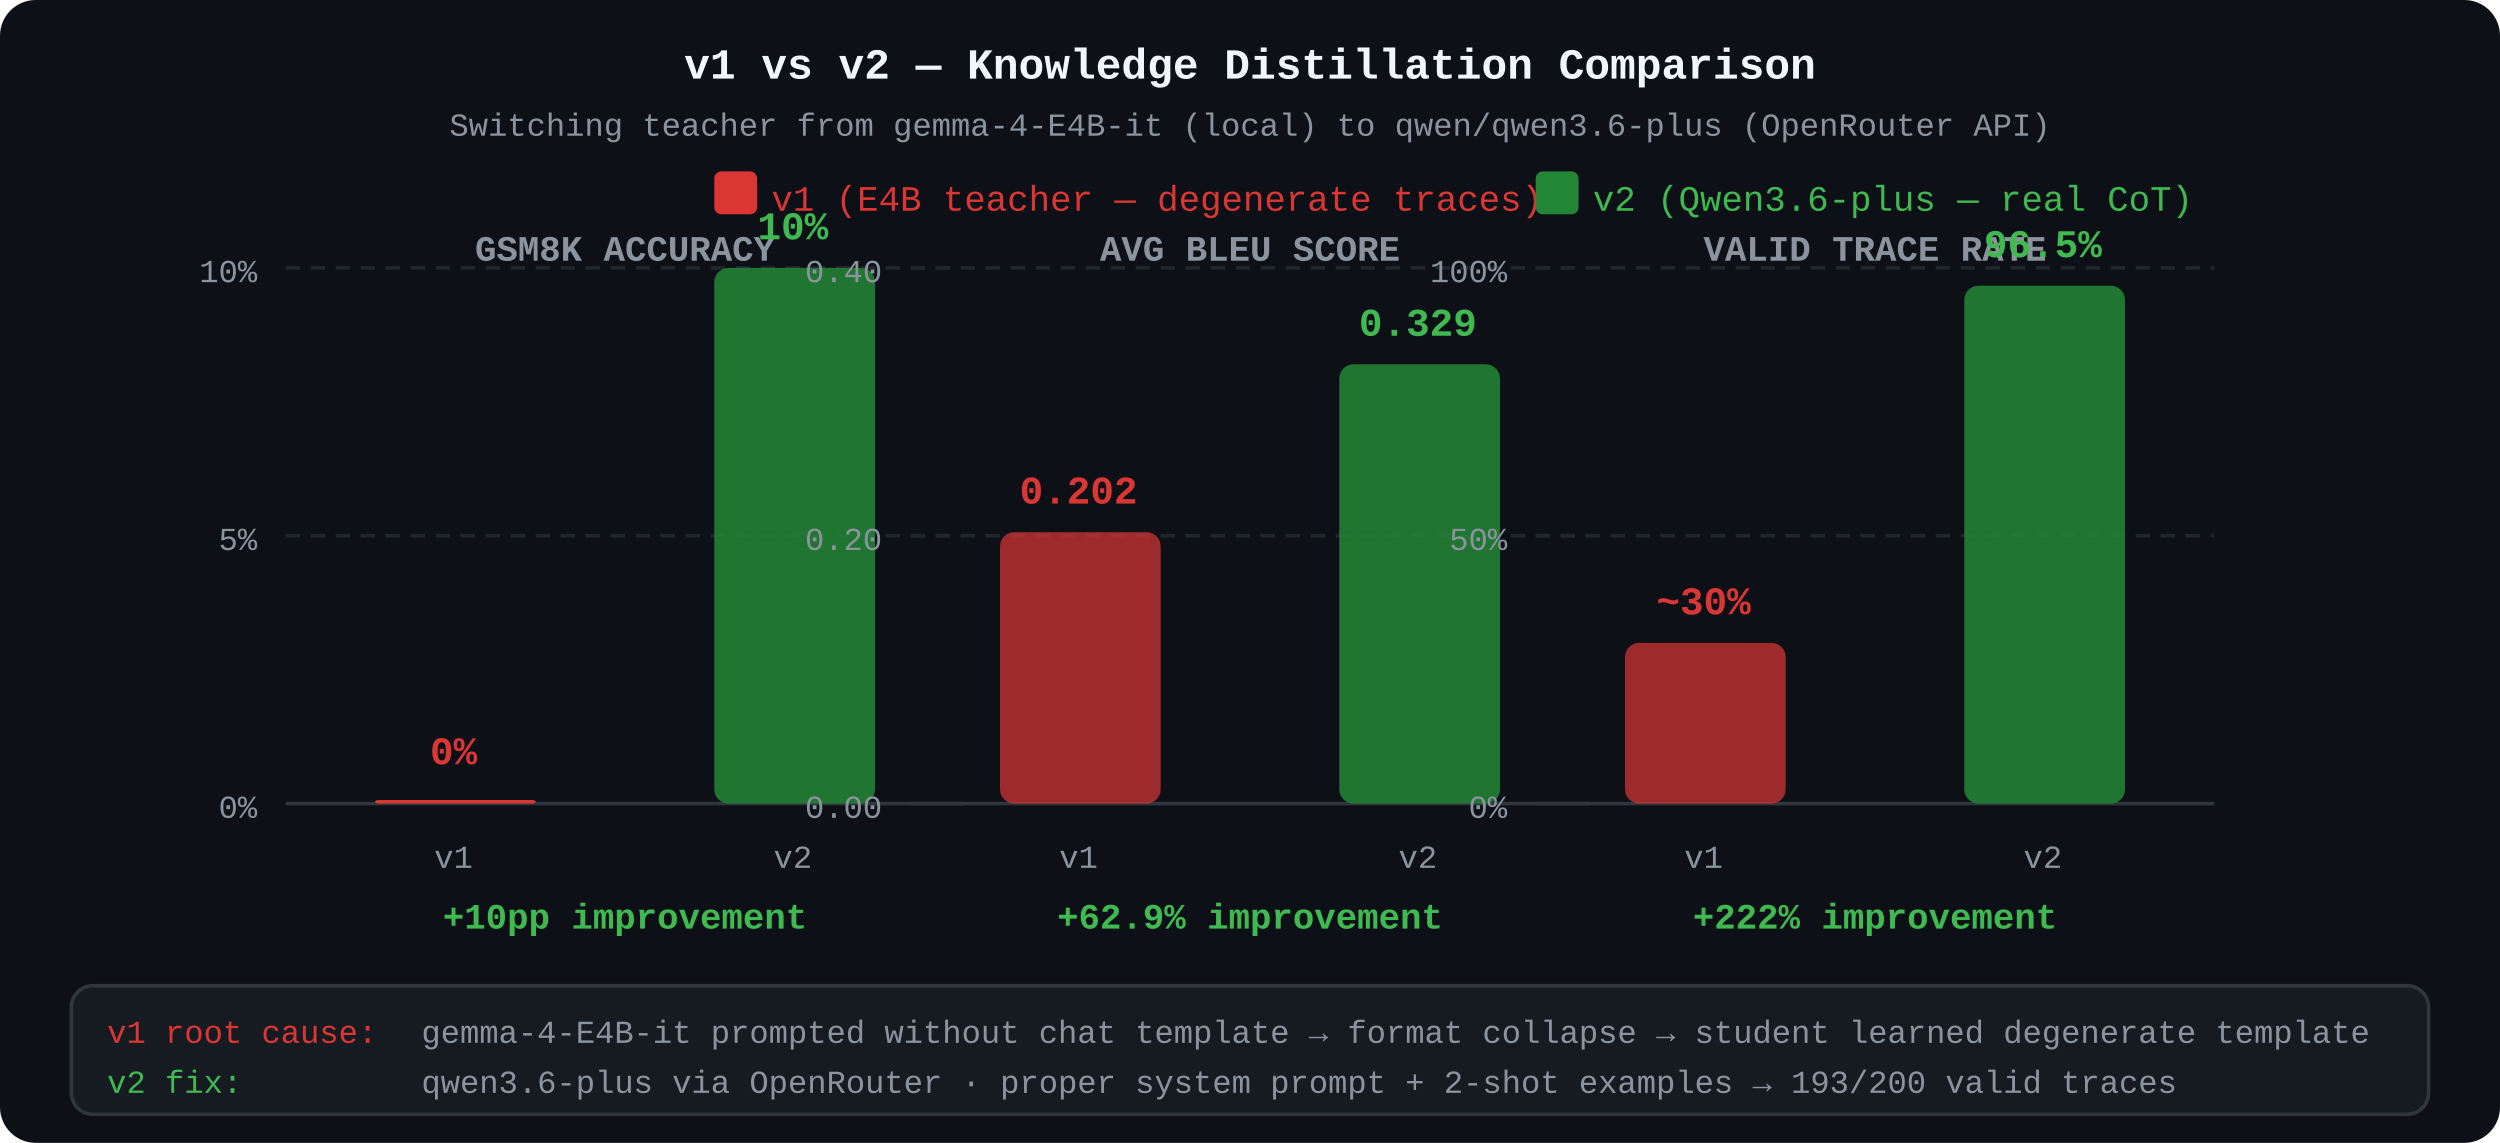
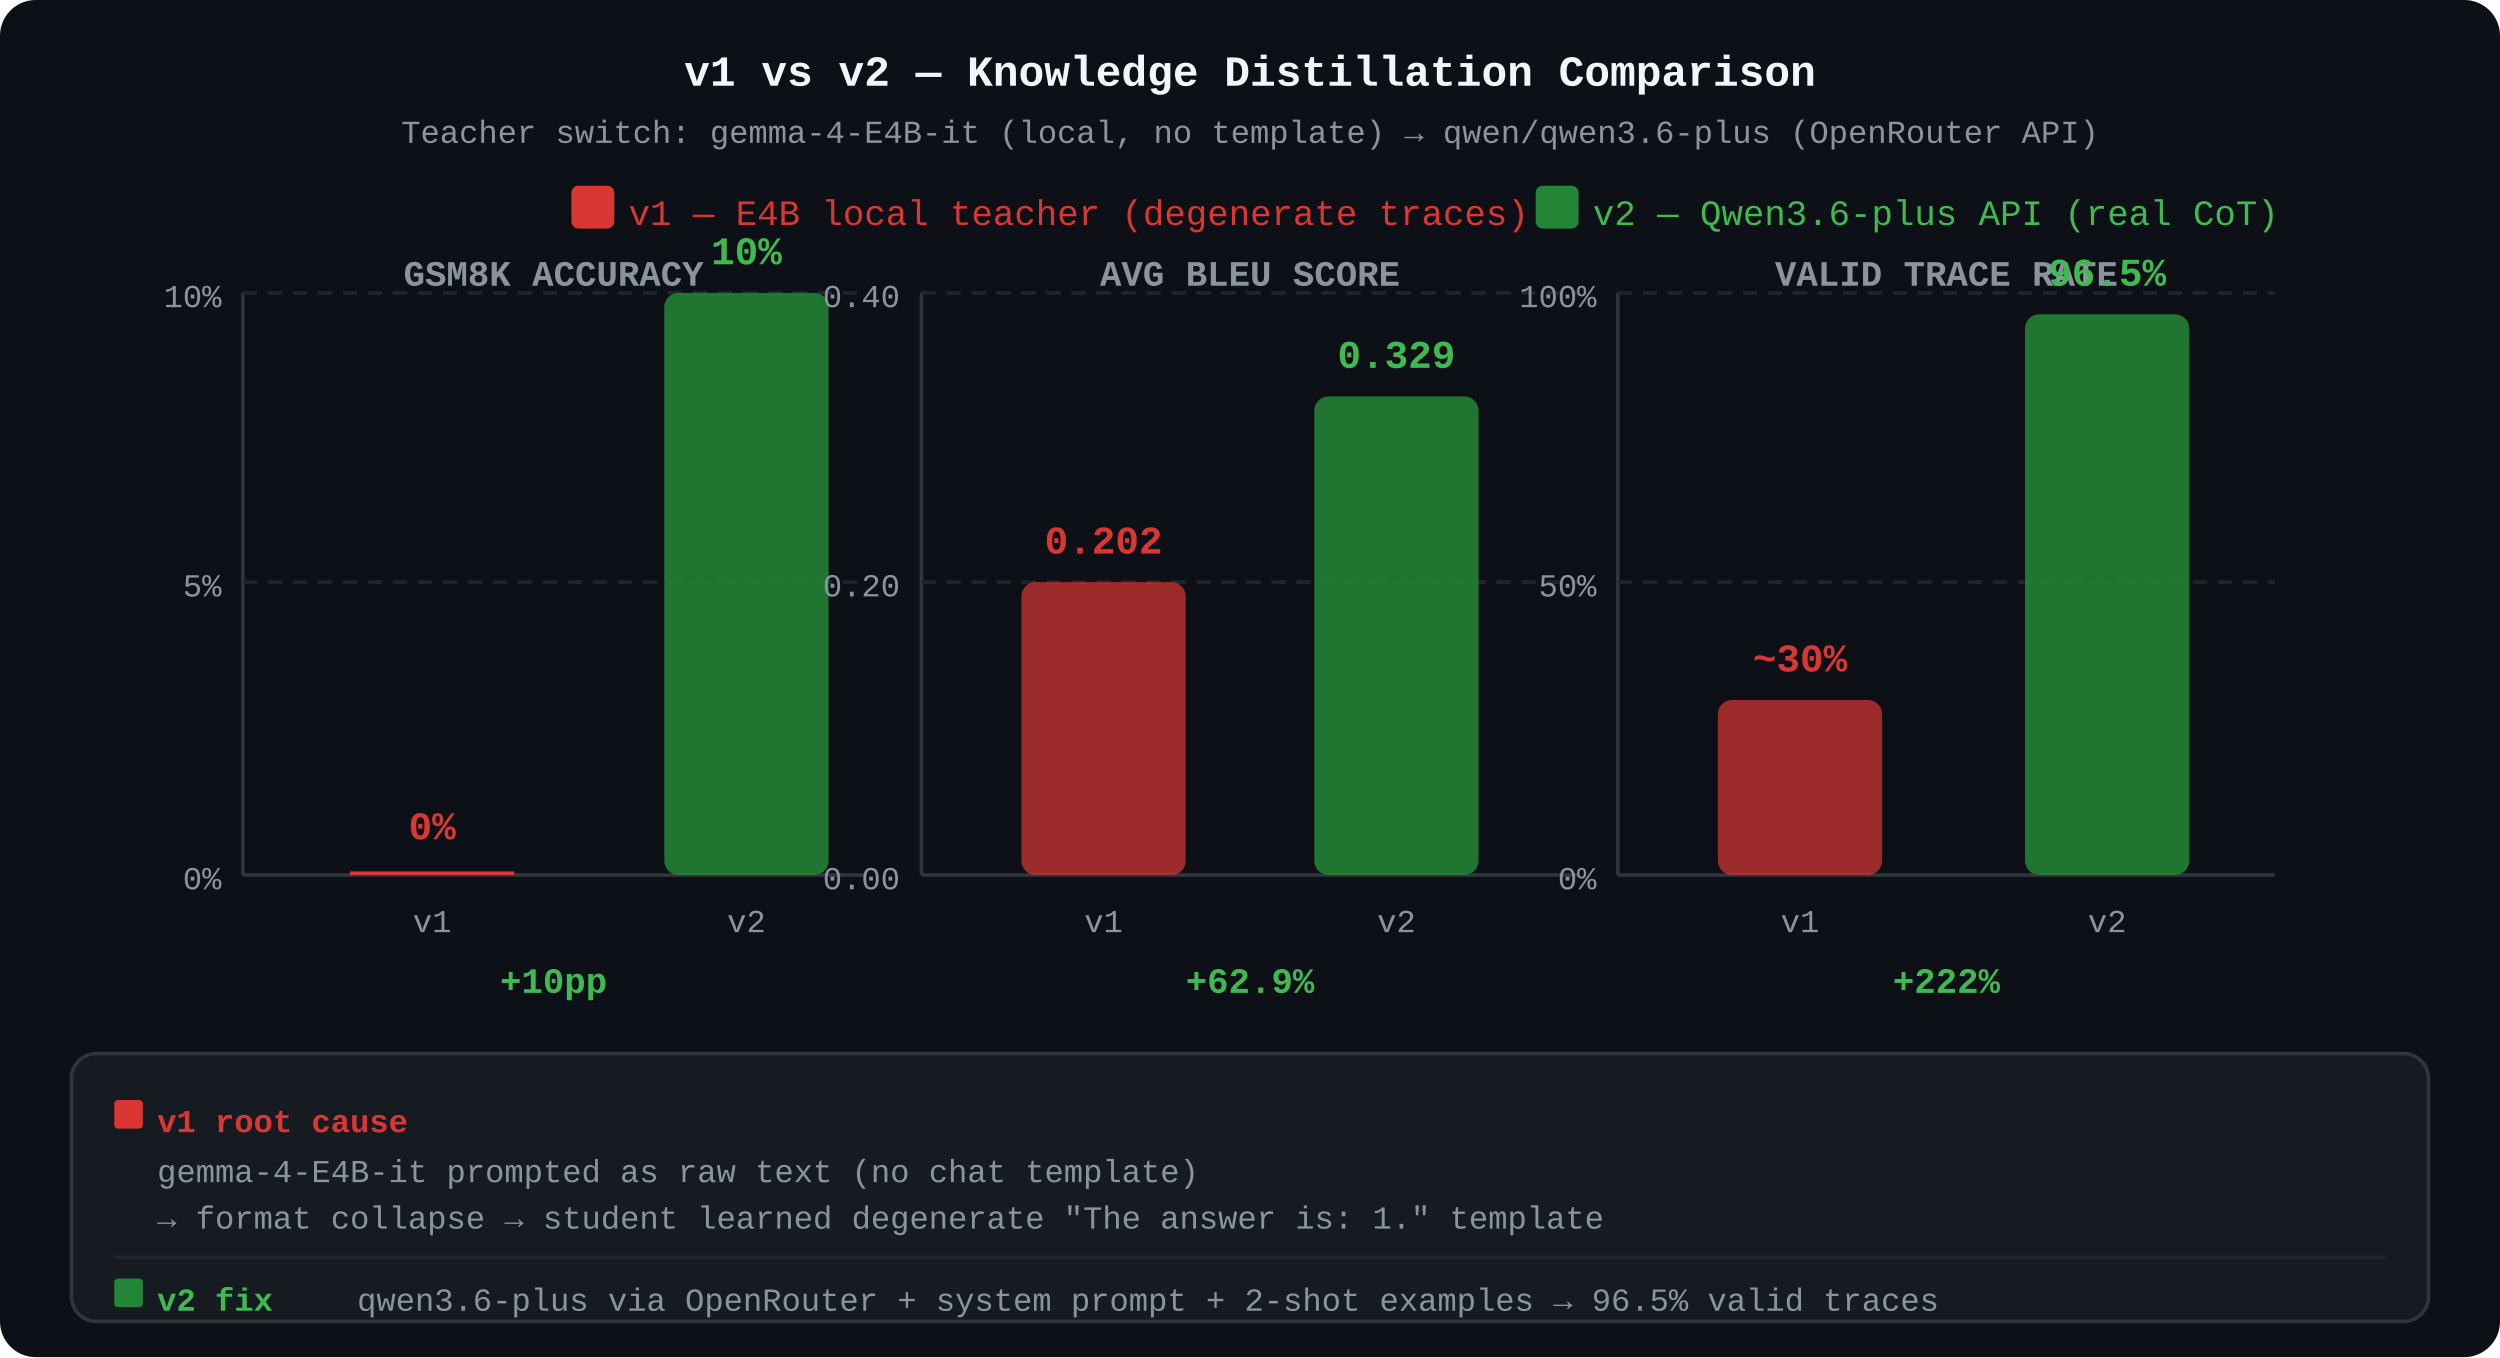
- <svg xmlns="http://www.w3.org/2000/svg" width="700" height="320" viewBox="0 0 700 320">
+ <svg xmlns="http://www.w3.org/2000/svg" width="700" height="380" viewBox="0 0 700 380">
  <defs>
    <style>.mono { font-family: 'Courier New', Courier, monospace; }</style>
  </defs>
-   <rect width="700" height="320" rx="10" fill="#0d1117" />
-   <text x="350" y="22" text-anchor="middle" class="mono" font-size="12" font-weight="700" fill="#f0f6fc">v1 vs v2 — Knowledge Distillation Comparison</text>
-   <text x="350" y="38" text-anchor="middle" class="mono" font-size="9" fill="#8b949e">Switching teacher from gemma-4-E4B-it (local) to qwen/qwen3.6-plus (OpenRouter API)</text>
-   <rect x="200" y="48" width="12" height="12" rx="2" fill="#da3633" />
-   <text x="216" y="59" class="mono" font-size="10" fill="#da3633">v1 (E4B teacher — degenerate traces)</text>
-   <rect x="430" y="48" width="12" height="12" rx="2" fill="#238636" />
-   <text x="446" y="59" class="mono" font-size="10" fill="#3fb950">v2 (Qwen3.6-plus — real CoT)</text>
-   <text x="175" y="73" text-anchor="middle" class="mono" font-size="10" font-weight="700" fill="#8b949e">GSM8K ACCURACY</text>
-   <line x1="80" y1="225" x2="270" y2="225" stroke="#30363d" stroke-width="1" />
-   <line x1="80" y1="75" x2="270" y2="75" stroke="#21262d" stroke-width="1" stroke-dasharray="4,3" />
-   <text x="72" y="229" text-anchor="end" class="mono" font-size="9" fill="#8b949e">0%</text>
-   <text x="72" y="154" text-anchor="end" class="mono" font-size="9" fill="#8b949e">5%</text>
-   <text x="72" y="79" text-anchor="end" class="mono" font-size="9" fill="#8b949e">10%</text>
-   <line x1="80" y1="150" x2="270" y2="150" stroke="#21262d" stroke-width="1" stroke-dasharray="4,3" />
-   <rect x="105" y="224" width="45" height="1" rx="1" fill="#da3633" />
-   <text x="127" y="214" text-anchor="middle" class="mono" font-size="11" font-weight="700" fill="#da3633">0%</text>
-   <text x="127" y="243" text-anchor="middle" class="mono" font-size="9" fill="#8b949e">v1</text>
-   <rect x="200" y="75" width="45" height="150" rx="4" fill="#238636" opacity="0.85" />
-   <text x="222" y="67" text-anchor="middle" class="mono" font-size="11" font-weight="700" fill="#3fb950">10%</text>
-   <text x="222" y="243" text-anchor="middle" class="mono" font-size="9" fill="#8b949e">v2</text>
-   <text x="175" y="260" text-anchor="middle" class="mono" font-size="10" font-weight="700" fill="#3fb950">+10pp improvement</text>
-   <text x="350" y="73" text-anchor="middle" class="mono" font-size="10" font-weight="700" fill="#8b949e">AVG BLEU SCORE</text>
-   <line x1="255" y1="225" x2="445" y2="225" stroke="#30363d" stroke-width="1" />
-   <line x1="255" y1="75" x2="445" y2="75" stroke="#21262d" stroke-width="1" stroke-dasharray="4,3" />
-   <text x="247" y="229" text-anchor="end" class="mono" font-size="9" fill="#8b949e">0.00</text>
-   <text x="247" y="154" text-anchor="end" class="mono" font-size="9" fill="#8b949e">0.20</text>
-   <text x="247" y="79" text-anchor="end" class="mono" font-size="9" fill="#8b949e">0.40</text>
-   <line x1="255" y1="150" x2="445" y2="150" stroke="#21262d" stroke-width="1" stroke-dasharray="4,3" />
-   <rect x="280" y="149" width="45" height="76" rx="4" fill="#da3633" opacity="0.7" />
-   <text x="302" y="141" text-anchor="middle" class="mono" font-size="11" font-weight="700" fill="#da3633">0.202</text>
-   <text x="302" y="243" text-anchor="middle" class="mono" font-size="9" fill="#8b949e">v1</text>
-   <rect x="375" y="102" width="45" height="123" rx="4" fill="#238636" opacity="0.85" />
-   <text x="397" y="94" text-anchor="middle" class="mono" font-size="11" font-weight="700" fill="#3fb950">0.329</text>
-   <text x="397" y="243" text-anchor="middle" class="mono" font-size="9" fill="#8b949e">v2</text>
-   <text x="350" y="260" text-anchor="middle" class="mono" font-size="10" font-weight="700" fill="#3fb950">+62.9% improvement</text>
-   <text x="525" y="73" text-anchor="middle" class="mono" font-size="10" font-weight="700" fill="#8b949e">VALID TRACE RATE</text>
-   <line x1="430" y1="225" x2="620" y2="225" stroke="#30363d" stroke-width="1" />
-   <line x1="430" y1="75" x2="620" y2="75" stroke="#21262d" stroke-width="1" stroke-dasharray="4,3" />
-   <text x="422" y="229" text-anchor="end" class="mono" font-size="9" fill="#8b949e">0%</text>
-   <text x="422" y="154" text-anchor="end" class="mono" font-size="9" fill="#8b949e">50%</text>
-   <text x="422" y="79" text-anchor="end" class="mono" font-size="9" fill="#8b949e">100%</text>
-   <line x1="430" y1="150" x2="620" y2="150" stroke="#21262d" stroke-width="1" stroke-dasharray="4,3" />
-   <rect x="455" y="180" width="45" height="45" rx="4" fill="#da3633" opacity="0.7" />
-   <text x="477" y="172" text-anchor="middle" class="mono" font-size="11" font-weight="700" fill="#da3633">~30%</text>
-   <text x="477" y="243" text-anchor="middle" class="mono" font-size="9" fill="#8b949e">v1</text>
-   <rect x="550" y="80" width="45" height="145" rx="4" fill="#238636" opacity="0.85" />
-   <text x="572" y="72" text-anchor="middle" class="mono" font-size="11" font-weight="700" fill="#3fb950">96.5%</text>
-   <text x="572" y="243" text-anchor="middle" class="mono" font-size="9" fill="#8b949e">v2</text>
-   <text x="525" y="260" text-anchor="middle" class="mono" font-size="10" font-weight="700" fill="#3fb950">+222% improvement</text>
-   <rect x="20" y="276" width="660" height="36" rx="6" fill="#161b22" stroke="#30363d" stroke-width="1" />
-   <text x="30" y="292" class="mono" font-size="9" fill="#da3633">v1 root cause:</text>
-   <text x="118" y="292" class="mono" font-size="9" fill="#8b949e">gemma-4-E4B-it prompted without chat template → format collapse → student learned degenerate template</text>
-   <text x="30" y="306" class="mono" font-size="9" fill="#3fb950">v2 fix:      </text>
-   <text x="118" y="306" class="mono" font-size="9" fill="#8b949e">qwen3.6-plus via OpenRouter · proper system prompt + 2-shot examples → 193/200 valid traces</text>
+   <rect width="700" height="380" rx="10" fill="#0d1117" />
+   <text x="350" y="24" text-anchor="middle" class="mono" font-size="12" font-weight="700" fill="#f0f6fc">v1 vs v2 — Knowledge Distillation Comparison</text>
+   <text x="350" y="40" text-anchor="middle" class="mono" font-size="9" fill="#8b949e">Teacher switch: gemma-4-E4B-it (local, no template) → qwen/qwen3.6-plus (OpenRouter API)</text>
+   <rect x="160" y="52" width="12" height="12" rx="2" fill="#da3633" />
+   <text x="176" y="63" class="mono" font-size="10" fill="#da3633">v1 — E4B local teacher (degenerate traces)</text>
+   <rect x="430" y="52" width="12" height="12" rx="2" fill="#238636" />
+   <text x="446" y="63" class="mono" font-size="10" fill="#3fb950">v2 — Qwen3.6-plus API (real CoT)</text>
+   <text x="155" y="80" text-anchor="middle" class="mono" font-size="10" font-weight="700" fill="#8b949e">GSM8K ACCURACY</text>
+   <line x1="68" y1="245" x2="242" y2="245" stroke="#30363d" stroke-width="1" />
+   <line x1="68" y1="245" x2="68" y2="82" stroke="#30363d" stroke-width="1" />
+   <line x1="68" y1="163" x2="242" y2="163" stroke="#21262d" stroke-width="1" stroke-dasharray="4,3" />
+   <line x1="68" y1="82" x2="242" y2="82" stroke="#21262d" stroke-width="1" stroke-dasharray="4,3" />
+   <text x="62" y="249" text-anchor="end" class="mono" font-size="9" fill="#8b949e">0%</text>
+   <text x="62" y="167" text-anchor="end" class="mono" font-size="9" fill="#8b949e">5%</text>
+   <text x="62" y="86" text-anchor="end" class="mono" font-size="9" fill="#8b949e">10%</text>
+   <rect x="98" y="244" width="46" height="1" fill="#da3633" />
+   <text x="121" y="235" text-anchor="middle" class="mono" font-size="11" font-weight="700" fill="#da3633">0%</text>
+   <text x="121" y="261" text-anchor="middle" class="mono" font-size="9" fill="#8b949e">v1</text>
+   <rect x="186" y="82" width="46" height="163" rx="4" fill="#238636" opacity="0.85" />
+   <text x="209" y="74" text-anchor="middle" class="mono" font-size="11" font-weight="700" fill="#3fb950">10%</text>
+   <text x="209" y="261" text-anchor="middle" class="mono" font-size="9" fill="#8b949e">v2</text>
+   <text x="155" y="278" text-anchor="middle" class="mono" font-size="10" font-weight="700" fill="#3fb950">+10pp</text>
+   <text x="350" y="80" text-anchor="middle" class="mono" font-size="10" font-weight="700" fill="#8b949e">AVG BLEU SCORE</text>
+   <line x1="258" y1="245" x2="442" y2="245" stroke="#30363d" stroke-width="1" />
+   <line x1="258" y1="245" x2="258" y2="82" stroke="#30363d" stroke-width="1" />
+   <line x1="258" y1="163" x2="442" y2="163" stroke="#21262d" stroke-width="1" stroke-dasharray="4,3" />
+   <line x1="258" y1="82" x2="442" y2="82" stroke="#21262d" stroke-width="1" stroke-dasharray="4,3" />
+   <text x="252" y="249" text-anchor="end" class="mono" font-size="9" fill="#8b949e">0.00</text>
+   <text x="252" y="167" text-anchor="end" class="mono" font-size="9" fill="#8b949e">0.20</text>
+   <text x="252" y="86" text-anchor="end" class="mono" font-size="9" fill="#8b949e">0.40</text>
+   <rect x="286" y="163" width="46" height="82" rx="4" fill="#da3633" opacity="0.7" />
+   <text x="309" y="155" text-anchor="middle" class="mono" font-size="11" font-weight="700" fill="#da3633">0.202</text>
+   <text x="309" y="261" text-anchor="middle" class="mono" font-size="9" fill="#8b949e">v1</text>
+   <rect x="368" y="111" width="46" height="134" rx="4" fill="#238636" opacity="0.85" />
+   <text x="391" y="103" text-anchor="middle" class="mono" font-size="11" font-weight="700" fill="#3fb950">0.329</text>
+   <text x="391" y="261" text-anchor="middle" class="mono" font-size="9" fill="#8b949e">v2</text>
+   <text x="350" y="278" text-anchor="middle" class="mono" font-size="10" font-weight="700" fill="#3fb950">+62.9%</text>
+   <text x="545" y="80" text-anchor="middle" class="mono" font-size="10" font-weight="700" fill="#8b949e">VALID TRACE RATE</text>
+   <line x1="453" y1="245" x2="637" y2="245" stroke="#30363d" stroke-width="1" />
+   <line x1="453" y1="245" x2="453" y2="82" stroke="#30363d" stroke-width="1" />
+   <line x1="453" y1="163" x2="637" y2="163" stroke="#21262d" stroke-width="1" stroke-dasharray="4,3" />
+   <line x1="453" y1="82" x2="637" y2="82" stroke="#21262d" stroke-width="1" stroke-dasharray="4,3" />
+   <text x="447" y="249" text-anchor="end" class="mono" font-size="9" fill="#8b949e">0%</text>
+   <text x="447" y="167" text-anchor="end" class="mono" font-size="9" fill="#8b949e">50%</text>
+   <text x="447" y="86" text-anchor="end" class="mono" font-size="9" fill="#8b949e">100%</text>
+   <rect x="481" y="196" width="46" height="49" rx="4" fill="#da3633" opacity="0.7" />
+   <text x="504" y="188" text-anchor="middle" class="mono" font-size="11" font-weight="700" fill="#da3633">~30%</text>
+   <text x="504" y="261" text-anchor="middle" class="mono" font-size="9" fill="#8b949e">v1</text>
+   <rect x="567" y="88" width="46" height="157" rx="4" fill="#238636" opacity="0.85" />
+   <text x="590" y="80" text-anchor="middle" class="mono" font-size="11" font-weight="700" fill="#3fb950">96.5%</text>
+   <text x="590" y="261" text-anchor="middle" class="mono" font-size="9" fill="#8b949e">v2</text>
+   <text x="545" y="278" text-anchor="middle" class="mono" font-size="10" font-weight="700" fill="#3fb950">+222%</text>
+   <rect x="20" y="295" width="660" height="75" rx="7" fill="#161b22" stroke="#30363d" stroke-width="1" />
+   <rect x="32" y="308" width="8" height="8" rx="1" fill="#da3633" />
+   <text x="44" y="317" class="mono" font-size="9" font-weight="700" fill="#da3633">v1 root cause</text>
+   <text x="44" y="331" class="mono" font-size="9" fill="#8b949e">gemma-4-E4B-it prompted as raw text (no chat template)</text>
+   <text x="44" y="344" class="mono" font-size="9" fill="#8b949e">→ format collapse → student learned degenerate "The answer is: 1." template</text>
+   <line x1="32" y1="352" x2="668" y2="352" stroke="#21262d" stroke-width="1" />
+   <rect x="32" y="358" width="8" height="8" rx="1" fill="#238636" />
+   <text x="44" y="367" class="mono" font-size="9" font-weight="700" fill="#3fb950">v2 fix</text>
+   <text x="100" y="367" class="mono" font-size="9" fill="#8b949e">qwen3.6-plus via OpenRouter + system prompt + 2-shot examples → 96.5% valid traces</text>
</svg>
